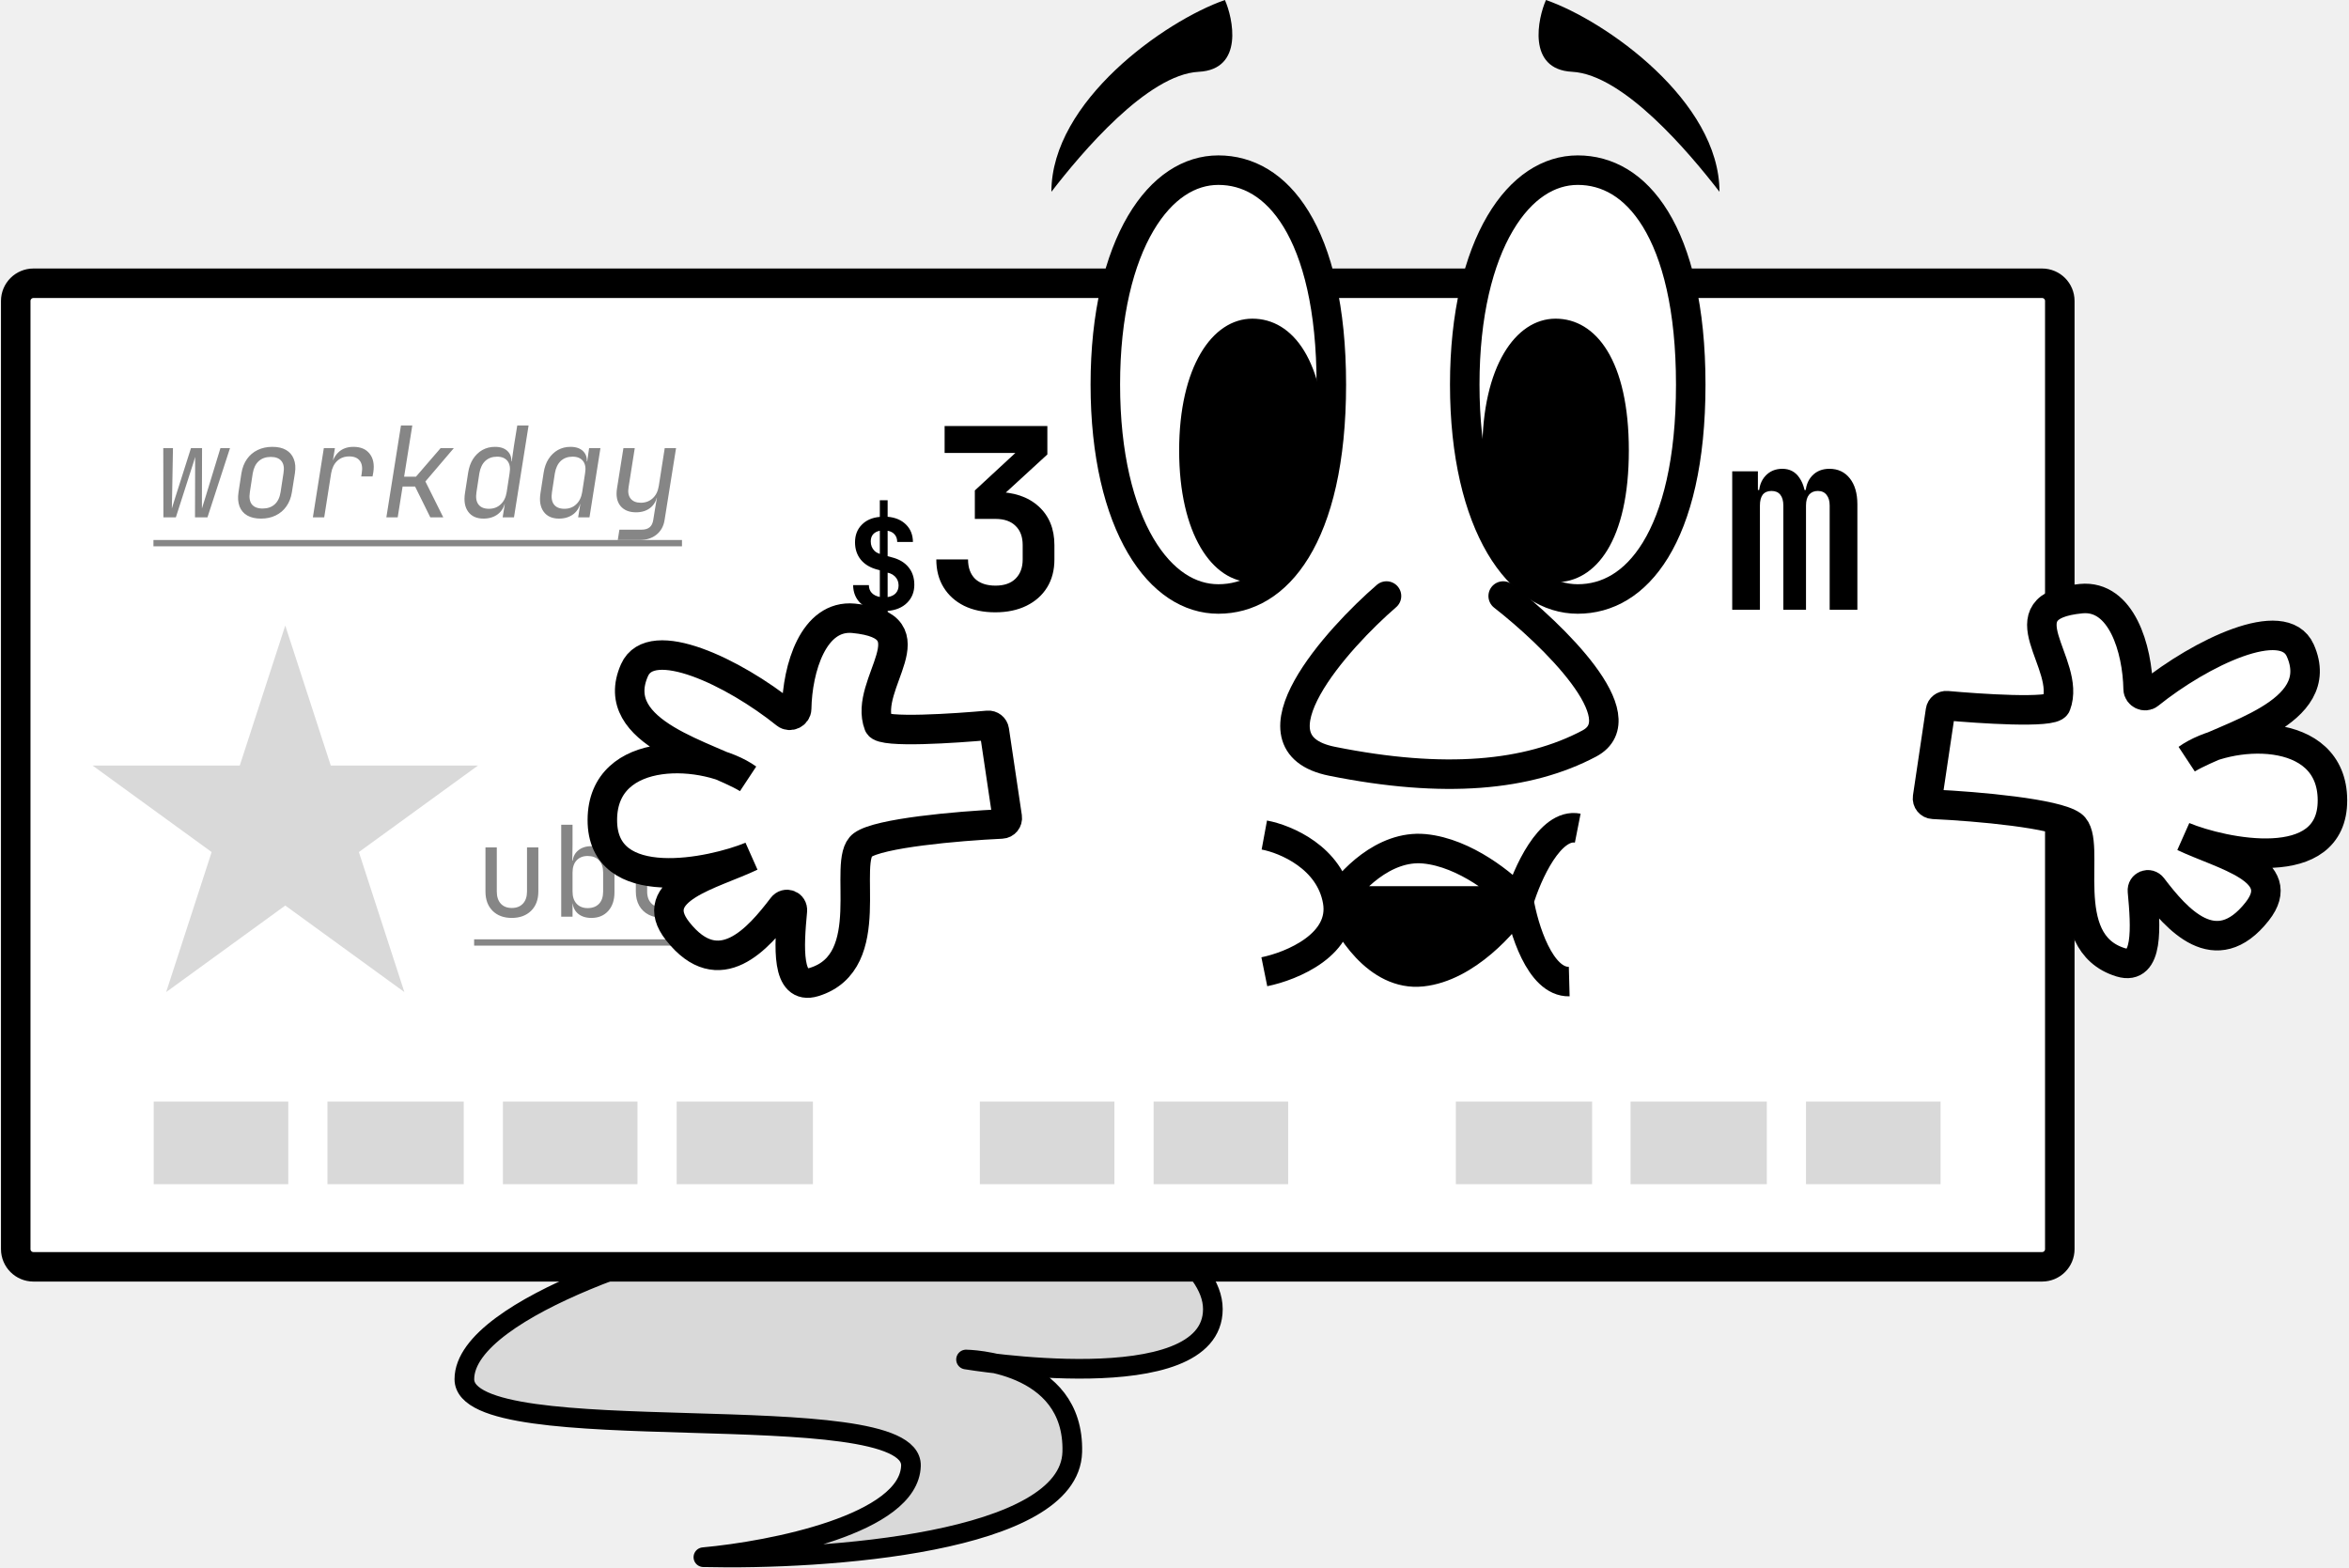
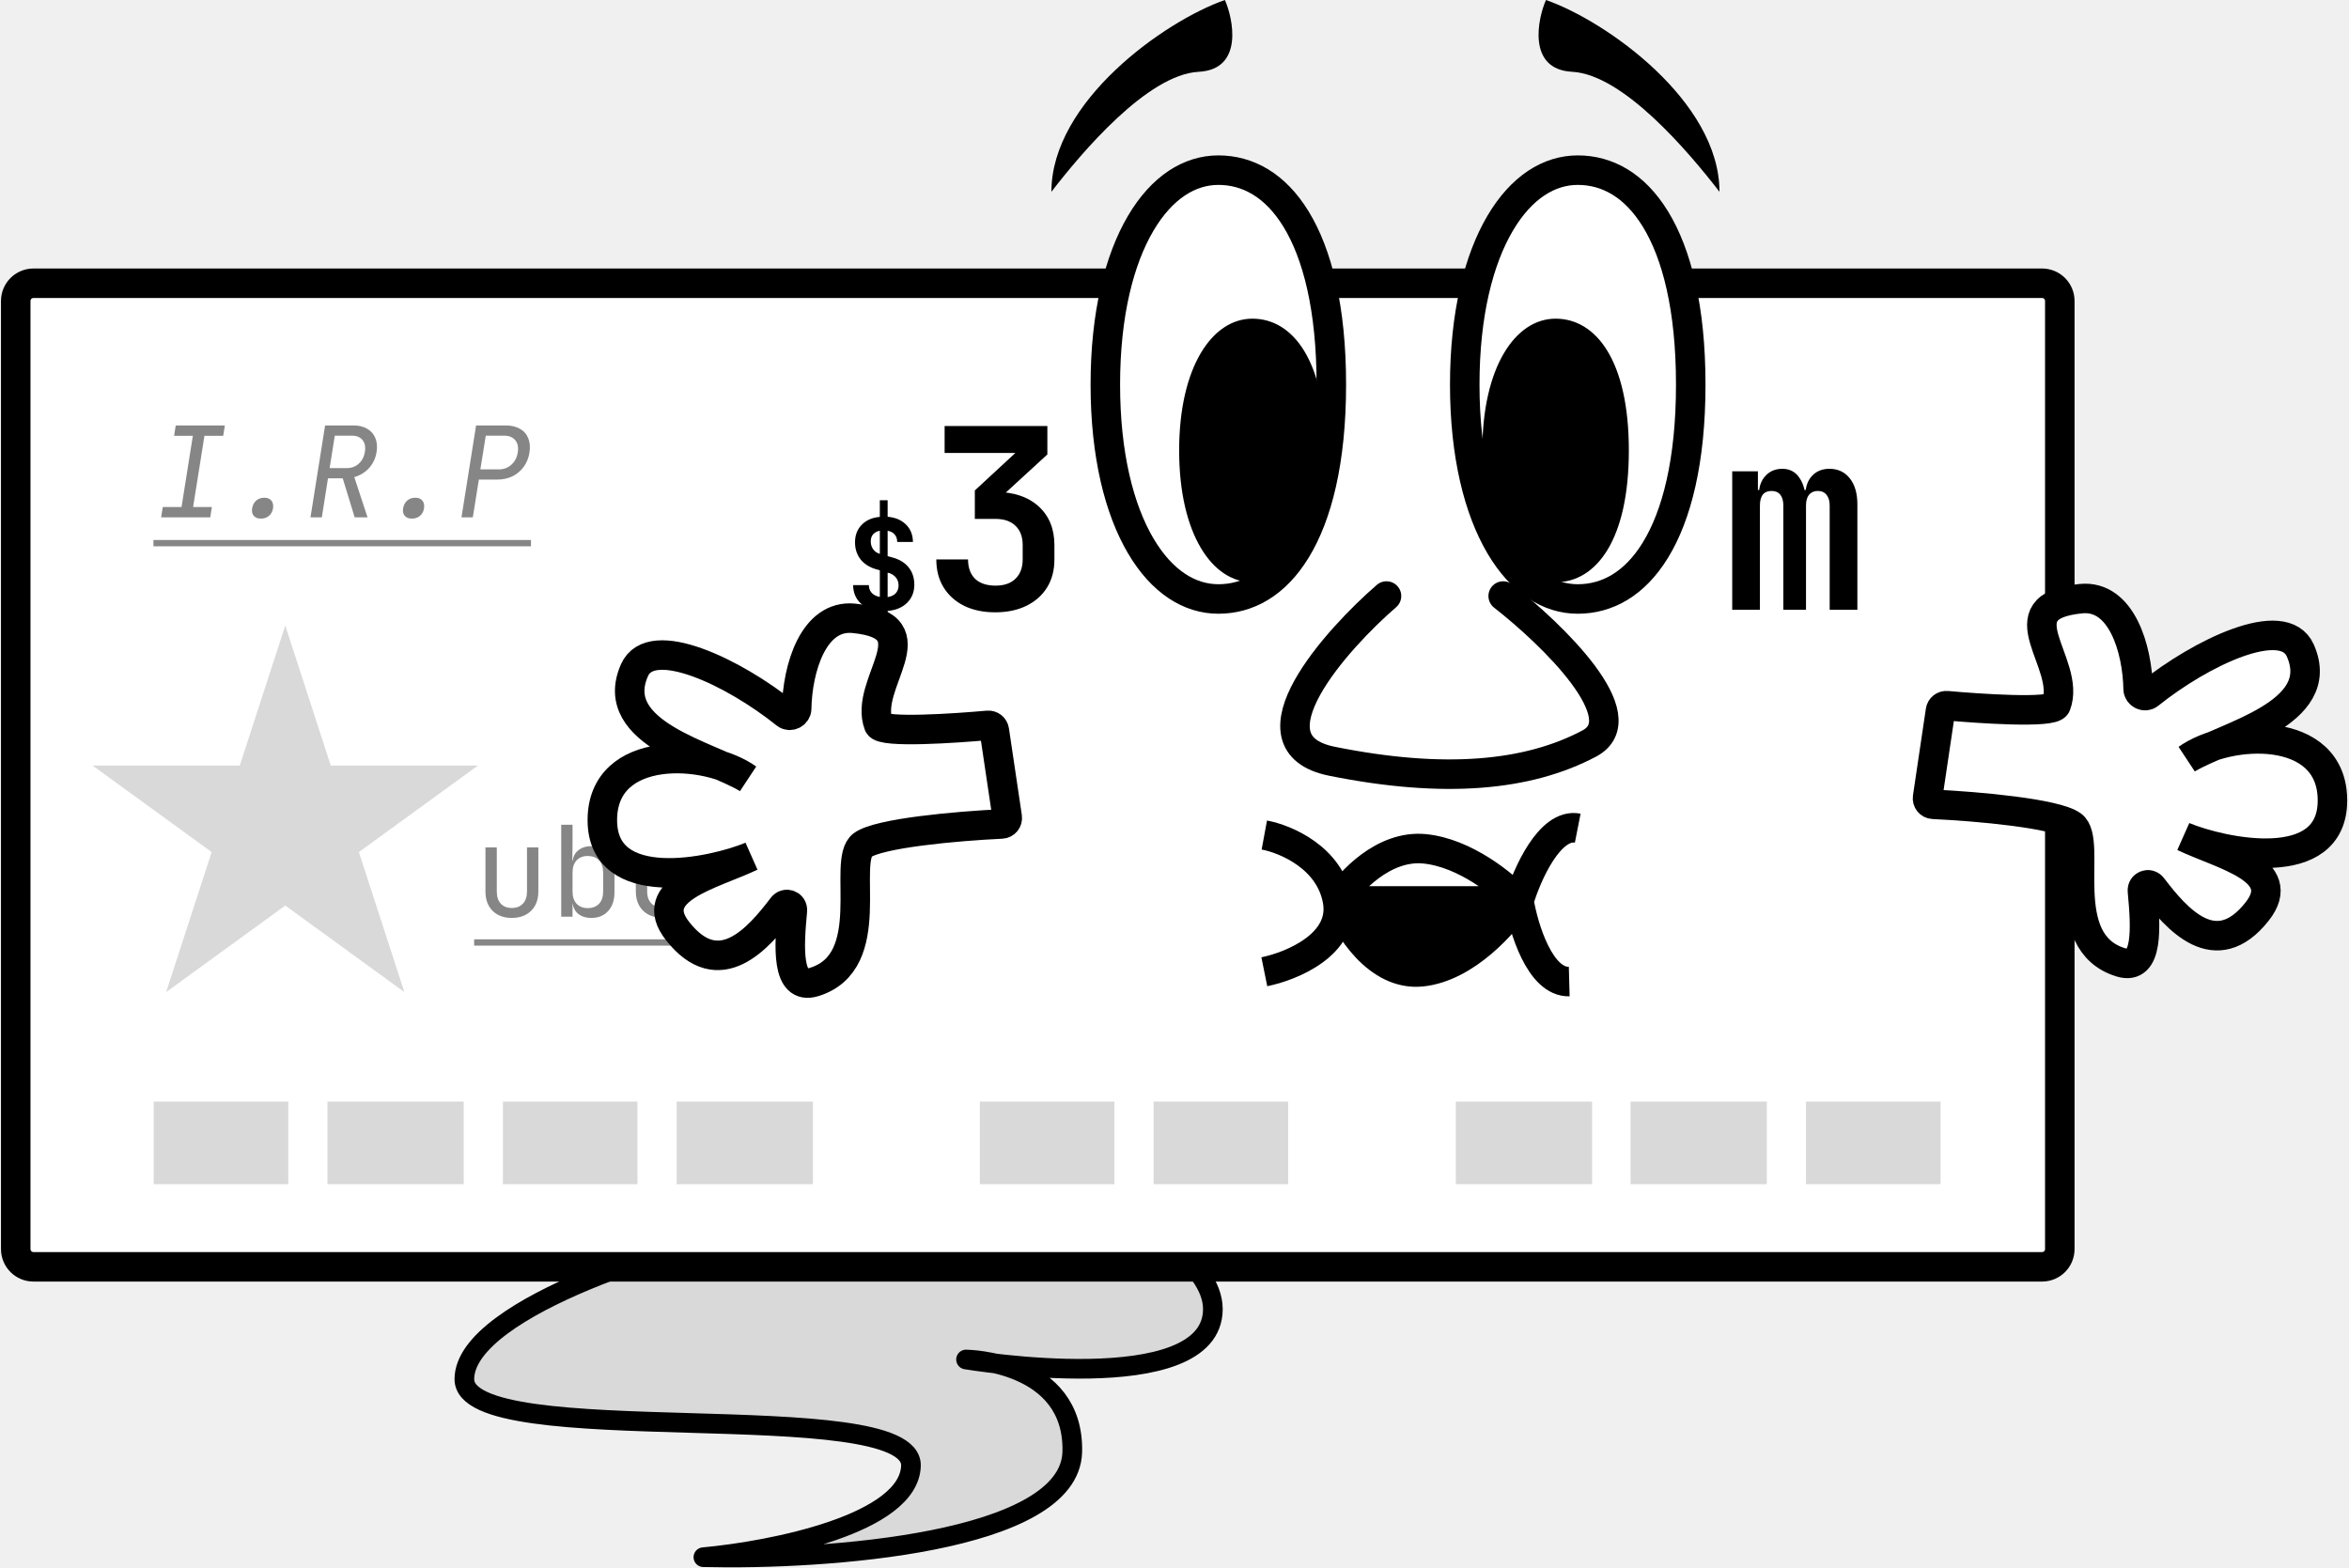
<svg xmlns="http://www.w3.org/2000/svg" width="1194" height="797" viewBox="0 0 1194 797" fill="none">
  <path d="M236.039 701.122C236.039 663.5 355.5 629 372.5 629L468 574C468 574 616.5 618.873 616.5 665.5C616.5 702.059 539.369 697.04 506.06 693.168C522.312 696.941 545.827 707.664 545.039 738.122C543.839 784.522 419.539 793.122 357.539 791.622C392.372 788.456 462.239 774.722 463.039 745.122C464.039 708.122 236.039 738.745 236.039 701.122Z" fill="#D9D9D9" />
  <path d="M372.5 629C355.5 629 236.039 663.5 236.039 701.122C236.039 738.745 464.039 708.122 463.039 745.122C462.239 774.722 392.372 788.456 357.539 791.622C419.539 793.122 543.839 784.522 545.039 738.122C546.239 691.722 491.039 691.122 491.039 691.122C491.039 691.122 616.5 712.127 616.5 665.5C616.5 618.873 468 574 468 574L372.5 629Z" stroke="black" stroke-width="10" stroke-linejoin="round" />
  <rect x="1047" y="644" width="1039" height="500" rx="9" transform="rotate(180 1047 644)" fill="white" stroke="black" stroke-width="15" />
-   <path d="M83.056 263L82.992 227.8H87.92L87.472 252.76C87.429 253.699 87.408 254.723 87.408 255.832C87.408 256.899 87.387 257.795 87.344 258.52C87.557 257.795 87.835 256.899 88.176 255.832C88.517 254.723 88.837 253.699 89.136 252.76L97.072 227.8H102.704L102.64 252.76C102.64 253.699 102.64 254.723 102.64 255.832C102.683 256.899 102.683 257.795 102.64 258.52C102.853 257.795 103.131 256.899 103.472 255.832C103.813 254.723 104.133 253.699 104.432 252.76L112.048 227.8H116.912L105.456 263H99.12L99.184 238.68C99.184 237.485 99.184 236.291 99.184 235.096C99.184 233.901 99.184 232.963 99.184 232.28C99.013 232.963 98.736 233.901 98.352 235.096C97.968 236.291 97.584 237.485 97.2 238.68L89.392 263H83.056ZM132.631 263.64C129.858 263.64 127.532 263.107 125.655 262.04C123.82 260.973 122.519 259.437 121.751 257.432C120.983 255.384 120.812 252.973 121.239 250.2L122.711 240.6C123.18 237.784 124.119 235.373 125.527 233.368C126.935 231.363 128.748 229.827 130.967 228.76C133.186 227.693 135.682 227.16 138.455 227.16C141.271 227.16 143.596 227.693 145.431 228.76C147.266 229.827 148.567 231.363 149.335 233.368C150.146 235.373 150.338 237.763 149.911 240.536L148.375 250.2C147.948 252.973 147.01 255.384 145.559 257.432C144.151 259.437 142.338 260.973 140.119 262.04C137.943 263.107 135.447 263.64 132.631 263.64ZM133.463 258.52C135.98 258.52 138.028 257.816 139.607 256.408C141.186 255 142.188 252.931 142.615 250.2L144.087 240.6C144.556 237.869 144.215 235.8 143.063 234.392C141.954 232.984 140.14 232.28 137.623 232.28C135.148 232.28 133.122 232.984 131.543 234.392C129.964 235.8 128.94 237.869 128.471 240.6L126.999 250.2C126.572 252.931 126.914 255 128.023 256.408C129.175 257.816 130.988 258.52 133.463 258.52ZM159.038 263L164.606 227.8H170.238L169.15 234.52H170.494L167.998 238.68C168.595 234.883 169.875 232.024 171.838 230.104C173.801 228.141 176.403 227.16 179.646 227.16C183.358 227.16 186.11 228.333 187.902 230.68C189.737 232.984 190.355 236.12 189.758 240.088L189.374 242.2H183.614L183.87 240.6C184.339 237.827 184.019 235.715 182.91 234.264C181.801 232.771 180.009 232.024 177.534 232.024C175.102 232.024 173.075 232.771 171.454 234.264C169.833 235.757 168.787 237.869 168.318 240.6L164.798 263H159.038ZM196.389 263L203.813 216.28H209.573L205.413 242.328H211.429L223.973 227.8H230.693L216.229 244.76L225.317 263H218.725L210.981 247.32H204.645L202.149 263H196.389ZM245.772 263.64C242.273 263.64 239.671 262.467 237.964 260.12C236.257 257.773 235.724 254.595 236.364 250.584L237.964 240.28C238.391 237.549 239.223 235.224 240.46 233.304C241.74 231.341 243.319 229.827 245.196 228.76C247.116 227.693 249.249 227.16 251.596 227.16C254.497 227.16 256.695 227.949 258.188 229.528C259.681 231.107 260.215 233.219 259.788 235.864L258.828 234.52H260.108L261.26 226.52L262.924 216.28H268.684L261.26 263H255.5L256.588 256.28H255.436L256.78 254.936C256.353 257.624 255.137 259.757 253.132 261.336C251.127 262.872 248.673 263.64 245.772 263.64ZM248.524 258.648C250.913 258.648 252.897 257.901 254.476 256.408C256.097 254.915 257.121 252.845 257.548 250.2L259.02 240.6C259.489 237.955 259.148 235.885 257.996 234.392C256.844 232.899 255.073 232.152 252.684 232.152C250.252 232.152 248.247 232.877 246.668 234.328C245.132 235.779 244.129 237.869 243.66 240.6L242.188 250.2C241.761 252.931 242.103 255.021 243.212 256.472C244.321 257.923 246.092 258.648 248.524 258.648ZM284.147 263.64C280.648 263.64 278.046 262.467 276.339 260.12C274.632 257.773 274.099 254.595 274.739 250.584L276.339 240.28C276.766 237.549 277.598 235.224 278.835 233.304C280.115 231.341 281.694 229.827 283.571 228.76C285.491 227.693 287.624 227.16 289.971 227.16C292.872 227.16 295.07 227.949 296.563 229.528C298.056 231.107 298.59 233.219 298.163 235.864L297.203 234.52H298.483L299.443 227.8H305.203L299.635 263H293.875L294.963 256.28H293.811L295.155 254.936C294.728 257.624 293.512 259.757 291.507 261.336C289.502 262.872 287.048 263.64 284.147 263.64ZM286.899 258.648C289.288 258.648 291.272 257.901 292.851 256.408C294.472 254.915 295.496 252.845 295.923 250.2L297.395 240.6C297.864 237.955 297.523 235.885 296.371 234.392C295.219 232.899 293.448 232.152 291.059 232.152C288.627 232.152 286.622 232.877 285.043 234.328C283.507 235.779 282.504 237.869 282.035 240.6L280.563 250.2C280.136 252.931 280.478 255.021 281.587 256.472C282.696 257.923 284.467 258.648 286.899 258.648ZM314.01 274.52L314.842 269.272H326.042C327.834 269.272 329.221 268.867 330.202 268.056C331.183 267.245 331.802 265.987 332.058 264.28L332.826 259.48L333.914 253.08H332.698L334.106 251.736C333.679 254.467 332.506 256.6 330.586 258.136C328.666 259.672 326.234 260.44 323.29 260.44C319.791 260.44 317.146 259.352 315.354 257.176C313.605 255 313.029 252.035 313.626 248.28L316.89 227.8H322.65L319.514 247.64C319.087 250.115 319.429 252.056 320.538 253.464C321.69 254.872 323.418 255.576 325.722 255.576C328.111 255.576 330.117 254.829 331.738 253.336C333.402 251.843 334.447 249.731 334.874 247L337.882 227.8H343.642L337.818 264.28C337.349 267.437 335.983 269.933 333.722 271.768C331.461 273.603 328.602 274.52 325.146 274.52H314.01Z" fill="#868686" />
-   <path d="M78 274.52H346.65V277.72H78V274.52Z" fill="#868686" />
+   <path d="M81.904 263L82.736 257.752H92.272L98.032 221.528H88.496L89.328 216.28H114.288L113.456 221.528H103.92L98.16 257.752H107.696L106.864 263H81.904ZM132.631 263.64C131.01 263.64 129.794 263.171 128.983 262.232C128.172 261.293 127.895 260.035 128.151 258.456C128.407 256.792 129.09 255.469 130.199 254.488C131.351 253.507 132.738 253.016 134.359 253.016C135.98 253.016 137.175 253.507 137.943 254.488C138.754 255.469 139.031 256.792 138.775 258.456C138.519 260.035 137.836 261.293 136.727 262.232C135.618 263.171 134.252 263.64 132.631 263.64ZM157.822 263L165.246 216.28H179.71C182.483 216.28 184.809 216.856 186.686 218.008C188.606 219.117 189.971 220.675 190.782 222.68C191.635 224.685 191.849 227.032 191.422 229.72C191.081 232.024 190.313 234.093 189.118 235.928C187.966 237.763 186.473 239.277 184.638 240.472C182.846 241.667 180.819 242.477 178.558 242.904L179.262 240.024L186.814 263H180.286L174.206 243.16H166.718L163.582 263H157.822ZM167.55 237.976H176.254C178.643 237.976 180.67 237.229 182.334 235.736C184.041 234.2 185.086 232.195 185.47 229.72C185.897 227.203 185.491 225.197 184.254 223.704C183.059 222.211 181.267 221.464 178.878 221.464H170.174L167.55 237.976ZM209.381 263.64C207.76 263.64 206.544 263.171 205.733 262.232C204.922 261.293 204.645 260.035 204.901 258.456C205.157 256.792 205.84 255.469 206.949 254.488C208.101 253.507 209.488 253.016 211.109 253.016C212.73 253.016 213.925 253.507 214.693 254.488C215.504 255.469 215.781 256.792 215.525 258.456C215.269 260.035 214.586 261.293 213.477 262.232C212.368 263.171 211.002 263.64 209.381 263.64ZM234.572 263L241.996 216.28H257.036C259.937 216.28 262.369 216.856 264.332 218.008C266.295 219.117 267.681 220.696 268.492 222.744C269.345 224.792 269.559 227.224 269.132 230.04C268.705 232.813 267.724 235.245 266.188 237.336C264.695 239.384 262.796 240.984 260.492 242.136C258.188 243.245 255.585 243.8 252.684 243.8H243.404L240.332 263H234.572ZM244.172 238.616H253.452C255.969 238.616 258.103 237.848 259.852 236.312C261.644 234.733 262.753 232.643 263.18 230.04C263.607 227.395 263.18 225.304 261.9 223.768C260.62 222.232 258.721 221.464 256.204 221.464H246.924L244.172 238.616Z" fill="#868686" />
+   <path d="M78 274.52H269.9V277.72H78V274.52Z" fill="#868686" />
  <path d="M260.136 466.64C256.083 466.64 252.84 465.445 250.408 463.056C247.976 460.624 246.76 457.339 246.76 453.2V430.8H252.52V453.2C252.52 455.845 253.203 457.915 254.568 459.408C255.933 460.859 257.789 461.584 260.136 461.584C262.525 461.584 264.403 460.859 265.768 459.408C267.176 457.915 267.88 455.845 267.88 453.2V430.8H273.64V453.2C273.64 457.339 272.403 460.624 269.928 463.056C267.453 465.445 264.189 466.64 260.136 466.64ZM300.623 466.64C297.722 466.64 295.396 465.872 293.647 464.336C291.898 462.757 291.023 460.624 291.023 457.936L292.175 459.28H291.023V466H285.263V419.28H291.023V429.52L290.895 437.52H292.175L291.023 438.864C291.023 436.219 291.898 434.107 293.647 432.528C295.439 430.949 297.764 430.16 300.623 430.16C304.164 430.16 307.002 431.333 309.135 433.68C311.268 436.027 312.335 439.227 312.335 443.28V453.584C312.335 457.595 311.268 460.773 309.135 463.12C307.002 465.467 304.164 466.64 300.623 466.64ZM298.703 461.648C301.135 461.648 303.055 460.923 304.463 459.472C305.871 458.021 306.575 455.931 306.575 453.2V443.6C306.575 440.869 305.871 438.779 304.463 437.328C303.055 435.877 301.135 435.152 298.703 435.152C296.356 435.152 294.479 435.899 293.071 437.392C291.706 438.885 291.023 440.955 291.023 443.6V453.2C291.023 455.845 291.706 457.915 293.071 459.408C294.479 460.901 296.356 461.648 298.703 461.648ZM337.206 466.64C334.39 466.64 331.915 466.107 329.782 465.04C327.691 463.973 326.07 462.437 324.918 460.432C323.766 458.384 323.19 455.973 323.19 453.2V443.6C323.19 440.784 323.766 438.373 324.918 436.368C326.07 434.363 327.691 432.827 329.782 431.76C331.915 430.693 334.39 430.16 337.206 430.16C341.259 430.16 344.523 431.248 346.998 433.424C349.473 435.6 350.774 438.565 350.902 442.32H345.142C345.014 440.059 344.246 438.331 342.838 437.136C341.473 435.899 339.595 435.28 337.206 435.28C334.689 435.28 332.683 436.005 331.19 437.456C329.697 438.864 328.95 440.891 328.95 443.536V453.2C328.95 455.845 329.697 457.893 331.19 459.344C332.683 460.795 334.689 461.52 337.206 461.52C339.595 461.52 341.473 460.901 342.838 459.664C344.246 458.427 345.014 456.699 345.142 454.48H350.902C350.774 458.235 349.473 461.2 346.998 463.376C344.523 465.552 341.259 466.64 337.206 466.64Z" fill="#868686" />
  <path d="M241 477.52H356.15V480.72H241V477.52Z" fill="#868686" />
  <path d="M145 318L168.125 389.171H242.959L182.417 433.158L205.542 504.329L145 460.342L84.458 504.329L107.583 433.158L47.041 389.171H121.875L145 318Z" fill="#D9D9D9" />
  <rect x="78.133" y="560" width="68.401" height="42" fill="#D9D9D9" />
  <rect x="586.377" y="560" width="68.401" height="42" fill="#D9D9D9" />
  <rect x="166.448" y="560" width="69.267" height="42" fill="#D9D9D9" />
  <rect x="740" y="560" width="69.267" height="42" fill="#D9D9D9" />
  <rect x="255.628" y="560" width="68.401" height="42" fill="#D9D9D9" />
  <rect x="343.943" y="560" width="69.267" height="42" fill="#D9D9D9" />
  <rect x="828.81" y="560" width="69.267" height="42" fill="#D9D9D9" />
  <rect x="498.062" y="560" width="68.401" height="42" fill="#D9D9D9" />
  <rect x="917.991" y="560" width="68.401" height="42" fill="#D9D9D9" />
  <path d="M676.716 195.5C676.716 234.408 669.565 261.997 658.799 279.594C648.192 296.928 634.207 304.5 619.278 304.5C604.751 304.5 590.655 295.869 579.822 277.485C568.952 259.035 561.841 231.345 561.841 195.5C561.841 159.655 568.952 131.965 579.822 113.515C590.655 95.131 604.751 86.5 619.278 86.5C634.207 86.5 648.192 94.072 658.799 111.406C669.565 129.003 676.716 156.592 676.716 195.5Z" fill="white" stroke="black" stroke-width="15" />
  <path d="M673.826 229C673.826 274.638 657.157 296 636.595 296C616.033 296 599.364 271.239 599.364 229C599.364 186.761 616.033 162 636.595 162C657.157 162 673.826 183.362 673.826 229Z" fill="black" />
  <path d="M799.12 36.5C825.239 37.851 858.718 77.667 874.015 97.5C874.015 51.5 816.418 10.667 785.825 0C781.785 9 775.916 35.3 799.12 36.5Z" fill="black" />
  <path d="M609.321 36.5C583.203 37.851 549.723 77.667 534.427 97.5C534.427 51.5 592.023 10.667 622.616 0C626.657 9 632.526 35.3 609.321 36.5Z" fill="black" />
  <path d="M704.761 303C680.229 324.167 631.339 377.8 677.055 387C734.2 398.5 776.625 394.5 807.795 378C832.731 364.8 789.035 322.5 764.071 303" stroke="black" stroke-width="15" stroke-linecap="round" />
  <path d="M859.407 195.5C859.407 234.408 852.256 261.997 841.49 279.594C830.883 296.928 816.898 304.5 801.969 304.5C787.442 304.5 773.345 295.869 762.513 277.485C751.643 259.035 744.532 231.345 744.532 195.5C744.532 159.655 751.643 131.965 762.513 113.515C773.345 95.131 787.442 86.5 801.969 86.5C816.898 86.5 830.883 94.072 841.49 111.406C852.256 129.003 859.407 156.592 859.407 195.5Z" fill="white" stroke="black" stroke-width="15" />
  <path d="M827.944 229C827.944 274.638 811.275 296 790.713 296C770.151 296 753.482 271.239 753.482 229C753.482 186.761 770.151 162 790.713 162C811.275 162 827.944 183.362 827.944 229Z" fill="black" />
  <path d="M679.887 458C684.793 471 700.234 496.4 722.745 494C745.257 491.6 765.027 469 772.098 458H679.887Z" fill="black" />
  <path d="M642.656 424.5C653.479 426.5 676.077 436 679.887 458M679.887 458C683.696 480 656.653 491.167 642.656 494M679.887 458C685.947 448.333 703.264 429.5 724.044 431.5C744.824 433.5 764.738 450 772.098 458M679.887 458C684.793 471 700.234 496.4 722.745 494C745.257 491.6 765.027 469 772.098 458M679.887 458H772.098M772.098 458C776.138 444.5 787.769 418.2 801.969 421M772.098 458C774.407 471.833 782.748 499.4 797.64 499" stroke="black" stroke-width="15" />
  <path d="M447.216 318.96V310.512C443.035 310.171 439.728 308.848 437.296 306.544C434.907 304.197 433.691 301.168 433.648 297.456H441.648C441.648 299.035 442.139 300.357 443.12 301.424C444.101 302.448 445.467 303.131 447.216 303.472V289.904L446.064 289.584C442.395 288.645 439.557 286.96 437.552 284.528C435.589 282.096 434.608 279.152 434.608 275.696C434.608 272.069 435.739 269.104 438 266.8C440.261 264.453 443.333 263.109 447.216 262.768V254.32H451.184V262.704C455.109 263.045 458.224 264.368 460.528 266.672C462.832 268.933 464.005 271.877 464.048 275.504H456.048C456.048 273.968 455.621 272.709 454.768 271.728C453.957 270.747 452.763 270.107 451.184 269.808V282.736L453.296 283.312C457.008 284.251 459.845 285.936 461.808 288.368C463.771 290.757 464.752 293.723 464.752 297.264C464.752 300.976 463.515 304.048 461.04 306.48C458.608 308.869 455.323 310.235 451.184 310.576V318.96H447.216ZM451.184 303.536C452.933 303.28 454.299 302.64 455.28 301.616C456.261 300.549 456.752 299.205 456.752 297.584C456.752 295.707 456.091 294.149 454.768 292.912C453.445 291.675 451.632 290.992 449.328 290.864L451.184 288.432V303.536ZM447.216 285.168V269.808C445.723 270.107 444.571 270.725 443.76 271.664C442.992 272.56 442.608 273.755 442.608 275.248C442.608 277.168 443.248 278.768 444.528 280.048C445.851 281.285 447.685 281.947 450.032 282.032L447.216 285.168ZM505.879 311.28C499.82 311.28 494.53 310.171 490.007 307.952C485.57 305.733 482.114 302.619 479.639 298.608C477.164 294.597 475.927 289.861 475.927 284.4H492.055C492.055 288.581 493.25 291.867 495.639 294.256C498.114 296.56 501.57 297.712 506.007 297.712C510.444 297.712 513.858 296.517 516.247 294.128C518.636 291.739 519.831 288.496 519.831 284.4V277.104C519.831 272.923 518.636 269.68 516.247 267.376C513.858 264.987 510.444 263.792 506.007 263.792H495.511V249.328L516.119 230.256H480.151V216.56H532.375V231.024L506.007 255.216V250.096C515.223 250.096 522.519 252.528 527.895 257.392C533.271 262.256 535.959 268.827 535.959 277.104V284.4C535.959 289.861 534.722 294.597 532.247 298.608C529.772 302.619 526.274 305.733 521.751 307.952C517.228 310.171 511.938 311.28 505.879 311.28Z" fill="black" />
  <path d="M880.489 310V239.6H893.545V249.072H896.233L894.057 251.376C894.057 247.451 895.167 244.293 897.385 241.904C899.604 239.515 902.463 238.32 905.961 238.32C909.716 238.32 912.617 239.856 914.665 242.928C916.799 246 917.865 250.139 917.865 255.344L915.049 249.072H919.401L917.737 251.376C917.737 247.451 918.847 244.293 921.065 241.904C923.284 239.515 926.228 238.32 929.897 238.32C934.249 238.32 937.706 239.941 940.266 243.184C942.826 246.427 944.105 250.821 944.105 256.368V310H930.025V257.008C930.025 254.704 929.513 252.912 928.489 251.632C927.465 250.267 925.972 249.584 924.009 249.584C922.132 249.584 920.639 250.224 919.529 251.504C918.505 252.784 917.993 254.619 917.993 257.008V310H906.473V257.008C906.473 254.619 905.961 252.784 904.937 251.504C903.913 250.224 902.42 249.584 900.457 249.584C898.495 249.584 897.001 250.224 895.977 251.504C895.039 252.784 894.569 254.619 894.569 257.008V310H880.489Z" fill="black" />
  <path d="M989.602 358.749C1005.51 360.177 1043.44 362.848 1045.12 358.46C1053.23 337.287 1016.7 308.312 1057.83 304.326C1078.32 302.341 1086.45 329.785 1086.82 350.283C1086.87 352.997 1090.23 354.652 1092.34 352.951C1118.7 331.76 1160.75 311.521 1169.24 330.677C1180.96 357.089 1147.98 369.353 1125.08 379.274C1149.31 371.255 1185.46 374.822 1185.59 406.759C1185.75 445.464 1129.83 433.547 1109.96 425.342C1129.57 434.698 1164.06 442.124 1147.31 463.37C1126.16 490.19 1106.35 467.153 1094.04 450.994C1092.25 448.642 1088.73 450.008 1089 452.952C1090.69 471.085 1092.23 493.576 1077.99 489.221C1044.45 478.963 1064.16 427.528 1053.29 419.576C1045.01 413.52 1005.51 409.945 982.621 408.878C980.837 408.795 979.521 407.192 979.783 405.425L986.348 361.303C986.583 359.724 988.012 358.606 989.602 358.749Z" fill="white" />
  <path d="M1045.12 358.46C1043.44 362.848 1005.51 360.177 989.602 358.749C988.012 358.606 986.583 359.724 986.348 361.303L979.783 405.425C979.521 407.192 980.837 408.795 982.621 408.878C1005.51 409.945 1045.01 413.52 1053.29 419.576C1064.16 427.528 1044.45 478.963 1077.99 489.221C1092.23 493.576 1090.69 471.085 1089 452.952C1088.73 450.008 1092.25 448.642 1094.04 450.994C1106.35 467.153 1126.16 490.19 1147.31 463.37C1164.06 442.124 1129.57 434.698 1109.96 425.342C1129.83 433.547 1185.75 445.464 1185.59 406.759C1185.43 368.054 1132.38 371.017 1111.73 385.774C1130.81 374.171 1183.6 363.054 1169.24 330.677C1160.75 311.521 1118.7 331.76 1092.34 352.951C1090.23 354.652 1086.87 352.997 1086.82 350.283C1086.45 329.785 1078.32 302.341 1057.83 304.326C1016.7 308.312 1053.23 337.287 1045.12 358.46Z" stroke="black" stroke-width="15" />
  <path d="M502.161 368.749C486.257 370.177 448.323 372.848 446.642 368.46C438.533 347.287 475.067 318.312 433.931 314.326C413.442 312.341 405.317 339.785 404.945 360.283C404.896 362.997 401.538 364.652 399.422 362.951C373.063 341.76 331.017 321.521 322.521 340.677C310.808 367.089 343.779 379.353 366.682 389.274C342.448 381.255 306.303 384.822 306.172 416.759C306.014 455.464 361.933 443.547 381.806 435.342C362.196 444.698 327.701 452.124 344.455 473.37C365.603 500.19 385.418 477.153 397.722 460.994C399.513 458.642 403.038 460.008 402.764 462.952C401.076 481.085 399.536 503.576 413.774 499.221C447.312 488.963 427.606 437.528 438.477 429.576C446.755 423.52 486.255 419.945 509.142 418.878C510.926 418.795 512.243 417.192 511.98 415.425L505.415 371.303C505.18 369.724 503.751 368.606 502.161 368.749Z" fill="white" />
  <path d="M446.642 368.46C448.323 372.848 486.257 370.177 502.161 368.749C503.751 368.606 505.18 369.724 505.415 371.303L511.98 415.425C512.243 417.192 510.926 418.795 509.142 418.878C486.255 419.945 446.755 423.52 438.477 429.576C427.606 437.528 447.312 488.963 413.774 499.221C399.536 503.576 401.076 481.085 402.764 462.952C403.038 460.008 399.513 458.642 397.722 460.994C385.418 477.153 365.603 500.19 344.455 473.37C327.701 452.124 362.196 444.698 381.806 435.342C361.933 443.547 306.014 455.464 306.172 416.759C306.331 378.054 359.388 381.017 380.029 395.774C360.952 384.171 308.162 373.054 322.521 340.677C331.017 321.521 373.063 341.76 399.422 362.951C401.538 364.652 404.896 362.997 404.945 360.283C405.317 339.785 413.442 312.341 433.931 314.326C475.067 318.312 438.533 347.287 446.642 368.46Z" stroke="black" stroke-width="15" />
</svg>
